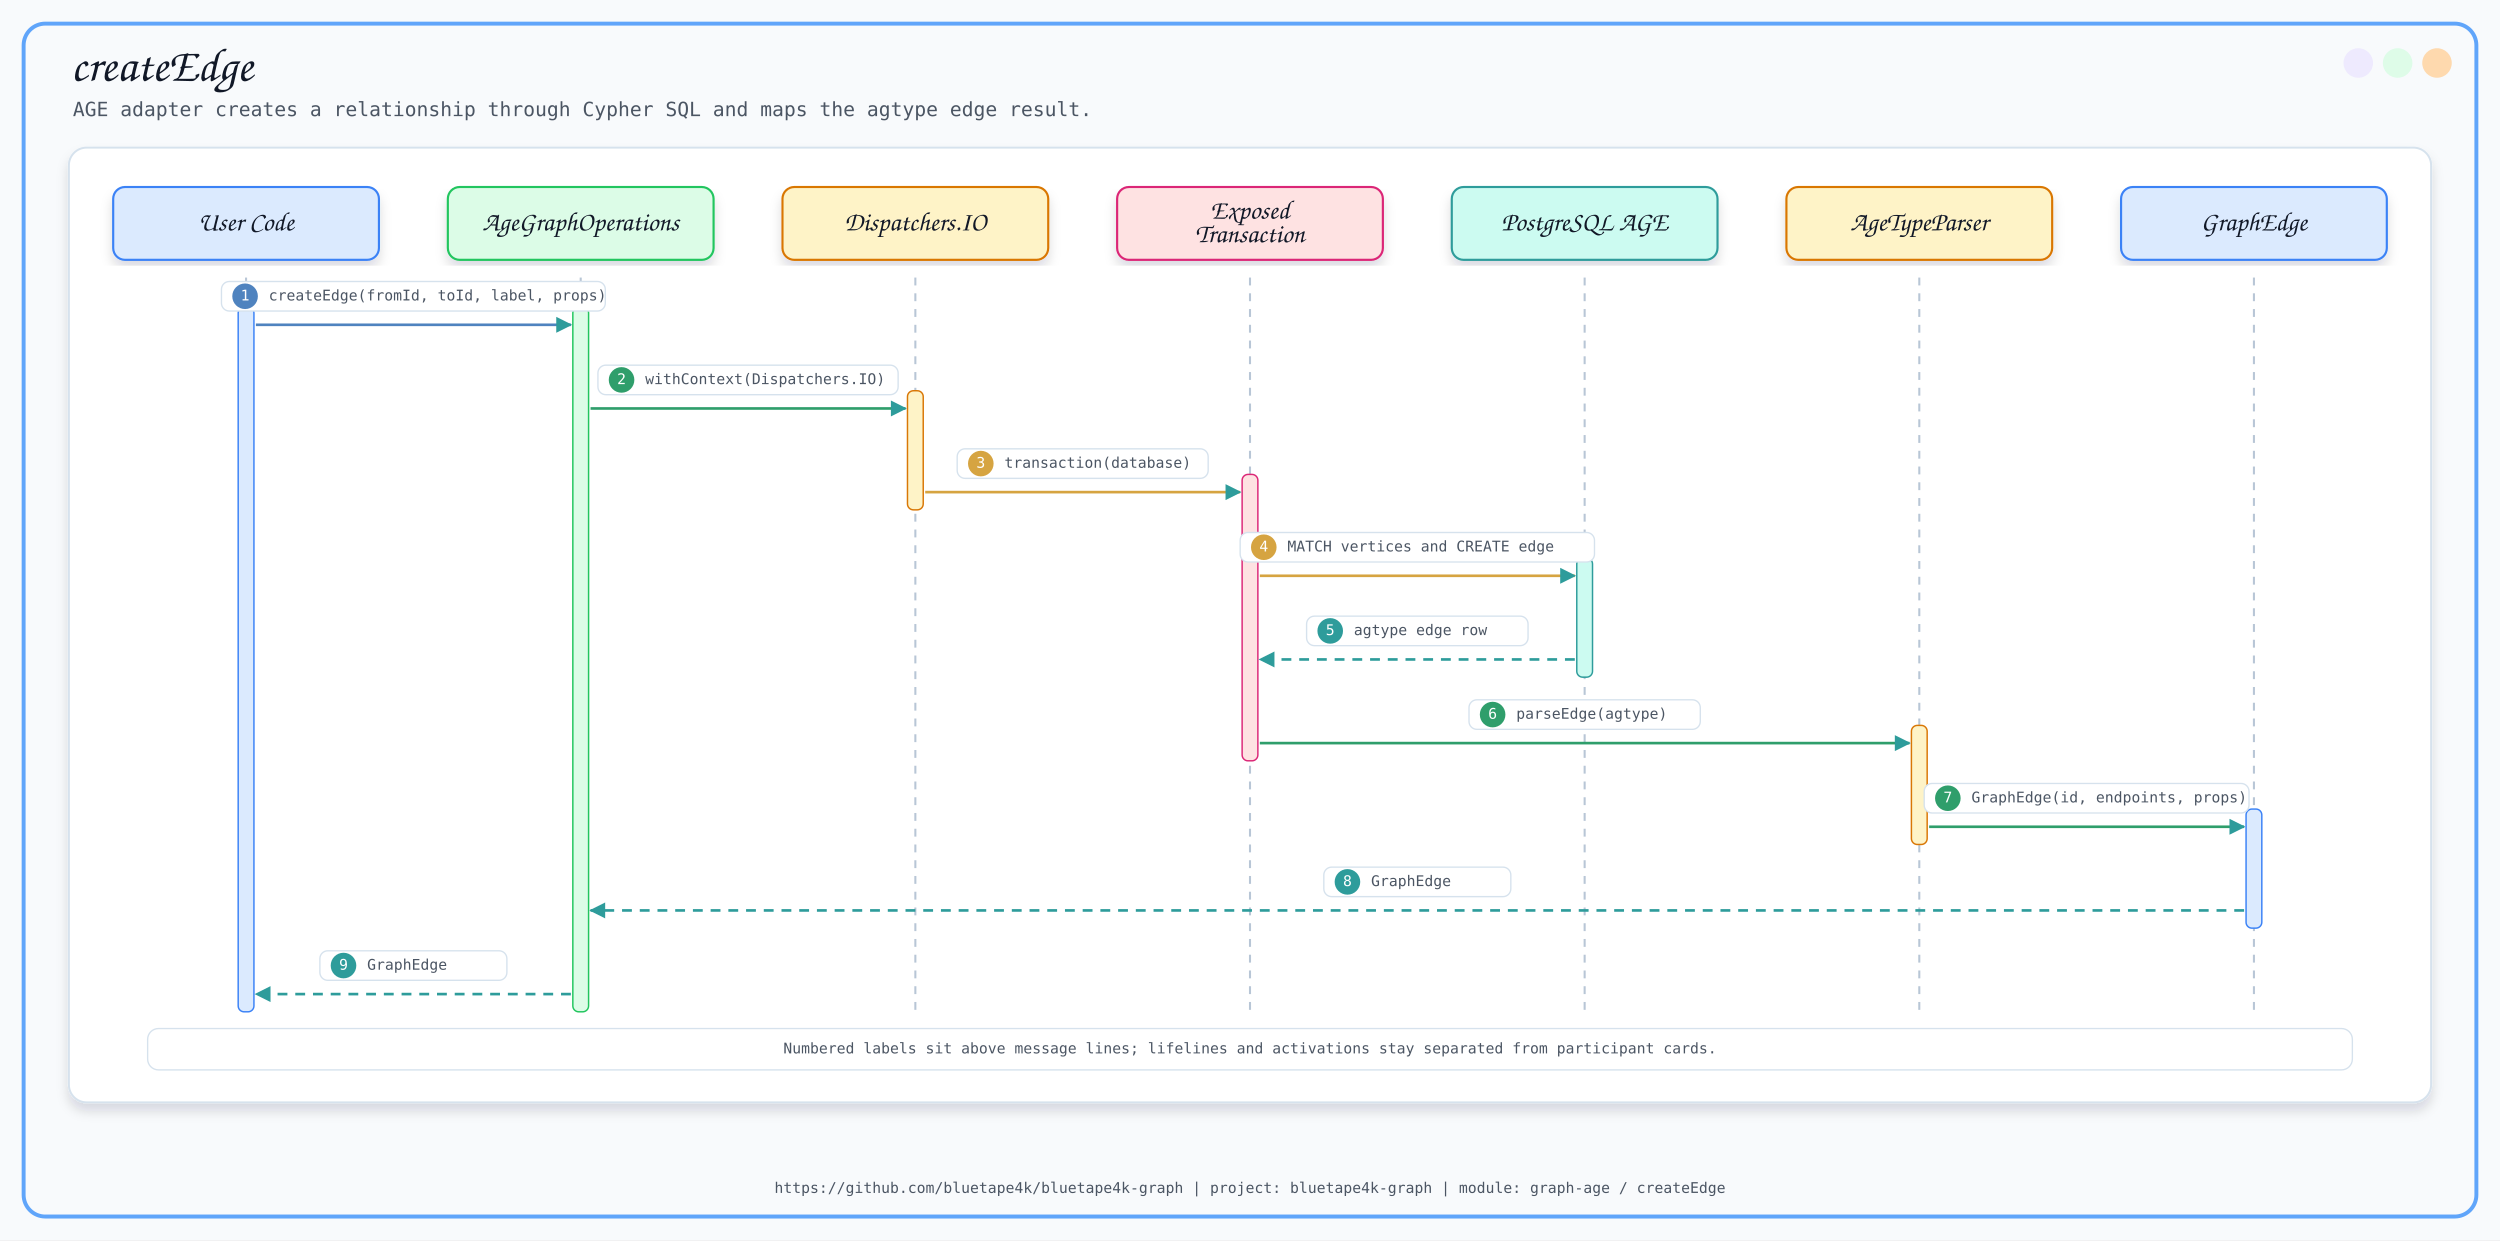
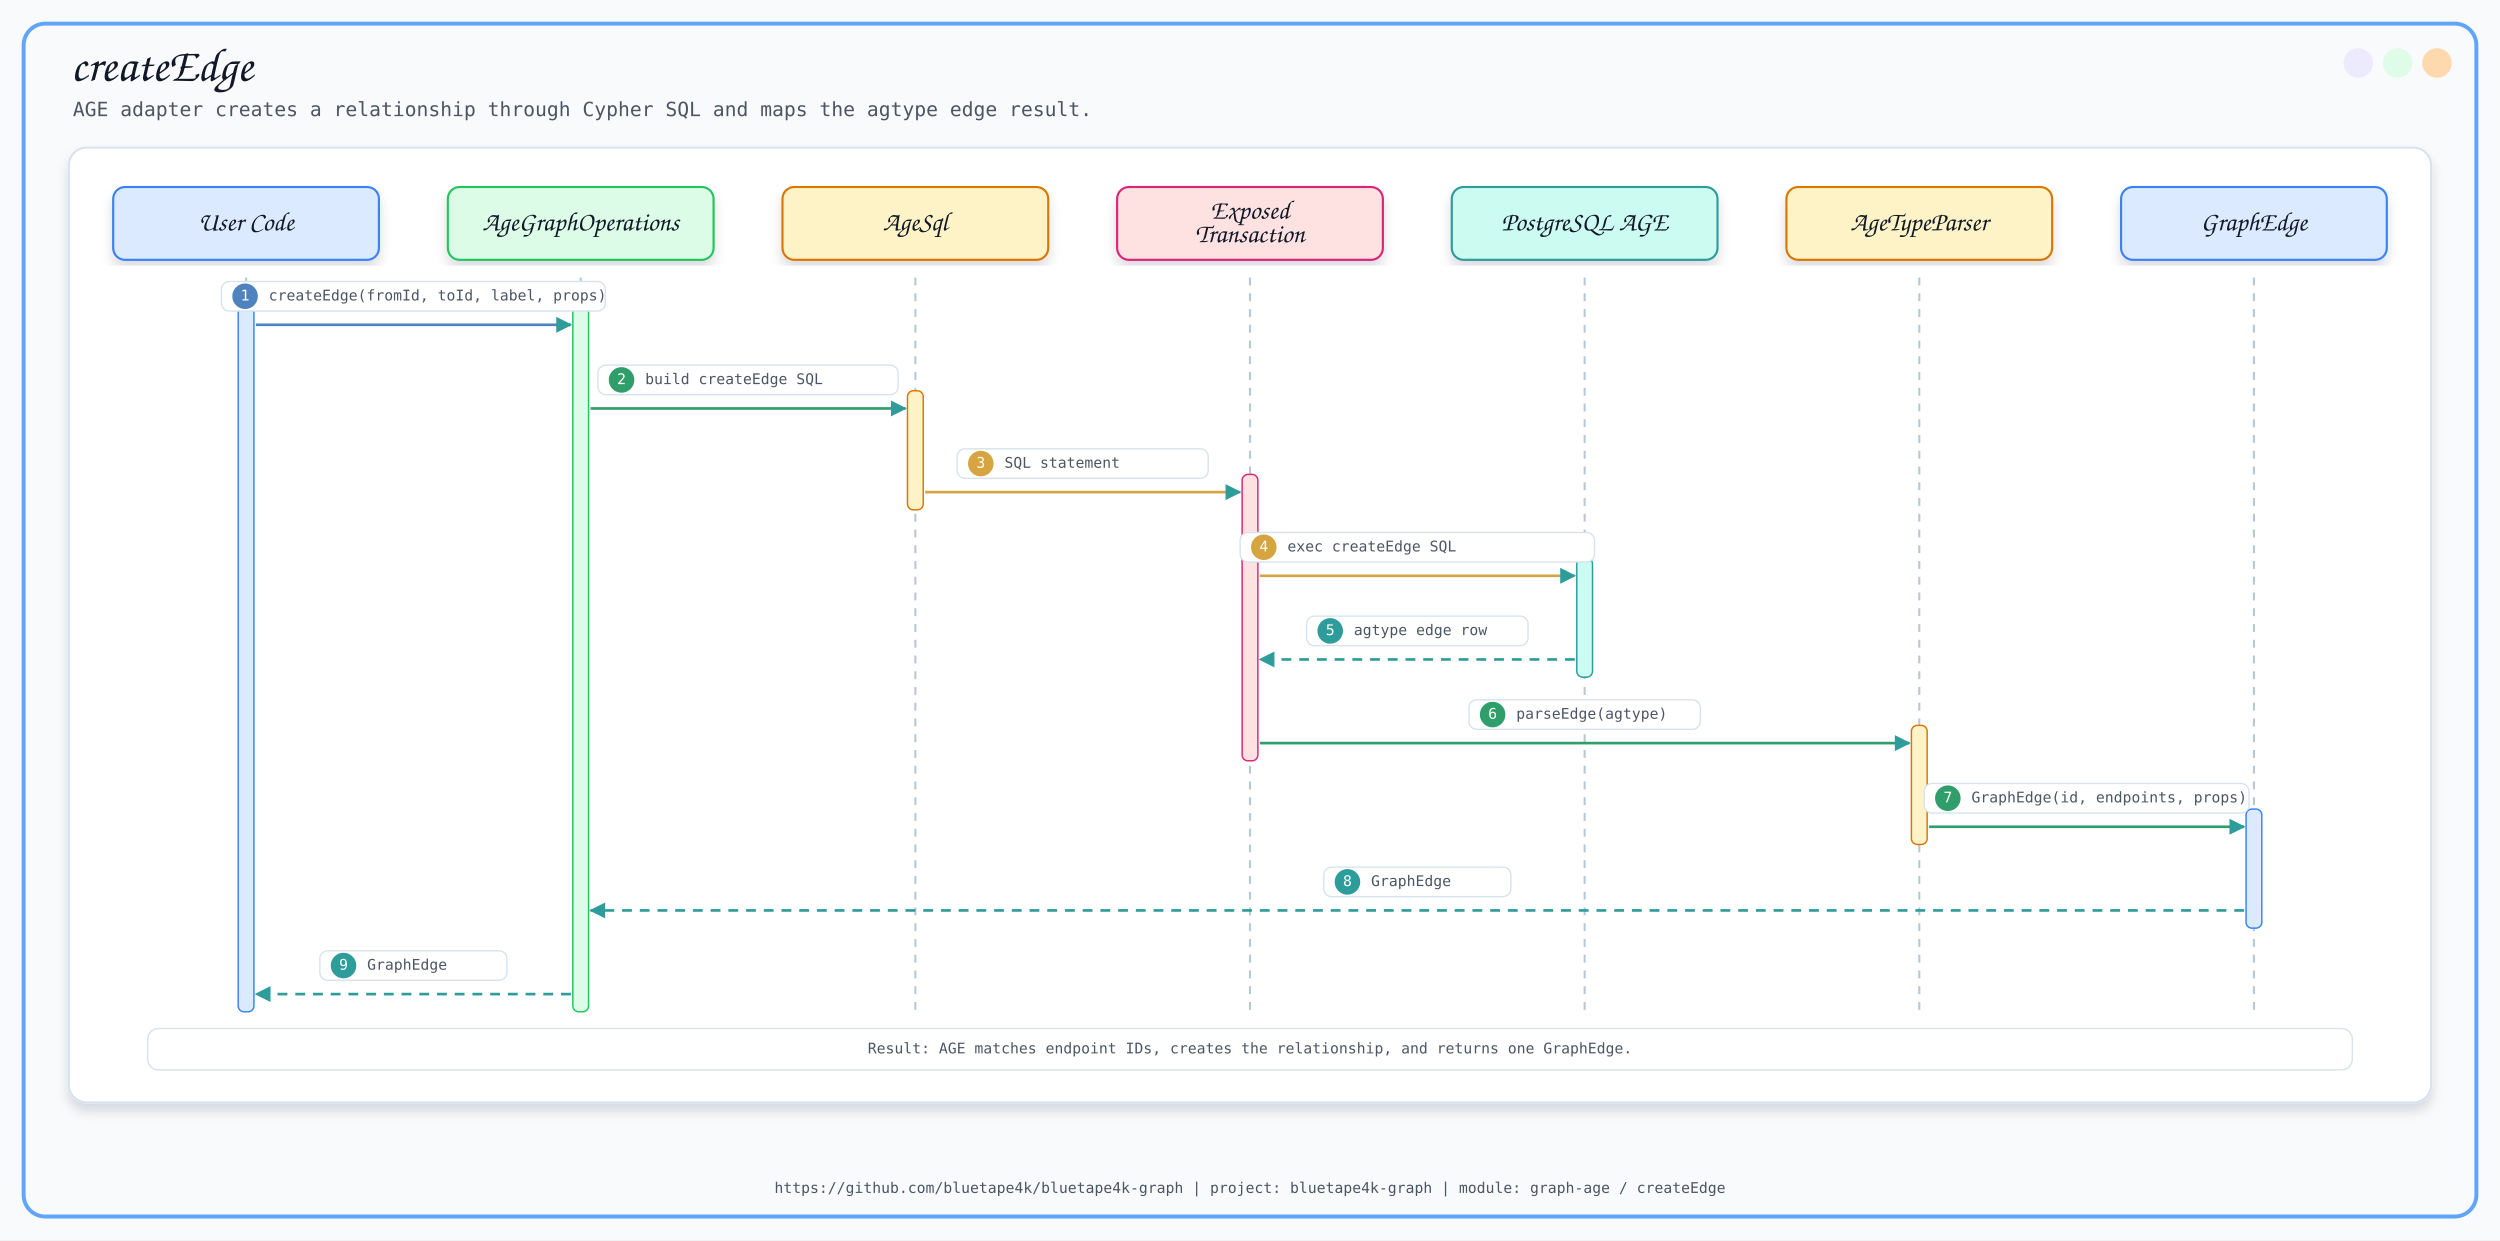
<svg xmlns="http://www.w3.org/2000/svg" width="2540" height="1260" viewBox="0 0 2540 1260">
  <defs>
    <filter id="softShadow" x="-8%" y="-8%" width="116%" height="116%">
      <feDropShadow dx="0" dy="8" stdDeviation="6" flood-color="#0F172A" flood-opacity="0.14" />
    </filter>
    <marker id="arrow" viewBox="0 0 10 10" refX="9" refY="5" markerWidth="8" markerHeight="8" orient="auto-start-reverse">
      <path d="M 0 0 L 10 5 L 0 10 z" fill="#2563EB" />
    </marker>
  </defs>
  <style>
      .title { font-family: 'Architects Daughter', cursive; font-size: 48px; fill: #111827; }
      .subtitle { font-family: 'Comic Mono', monospace; font-size: 20px; fill: #4B5563; }
      .label { font-family: 'Architects Daughter', cursive; font-size: 27px; fill: #111827; }
      .small { font-family: 'Comic Mono', monospace; font-size: 18px; fill: #374151; }
      .tiny { font-family: 'Comic Mono', monospace; font-size: 15px; fill: #4B5563; }
      .card { filter: url(#softShadow); }
      .line { stroke: #2563EB; stroke-width: 3; fill: none; marker-end: url(#arrow); }
      .thin { stroke: #60A5FA; stroke-width: 2; fill: none; marker-end: url(#arrow); }
      .dash { stroke: #64748B; stroke-width: 2; stroke-dasharray: 8 8; fill: none; marker-end: url(#arrow); }
    </style>
  <defs>
    <marker id="seqArrow" markerWidth="6" markerHeight="6" refX="5.5" refY="3" orient="auto" markerUnits="strokeWidth">
      <path d="M 0 0 L 6 3 L 0 6 z" fill="#2E9C9B" />
    </marker>
  </defs>
  <rect x="0" y="0" width="2540" height="1260" fill="#F8FAFC" />
  <rect x="24" y="24" width="2492" height="1212" rx="22" fill="none" stroke="#60A5FA" stroke-width="4" />
  <circle cx="2476" cy="64" r="15" fill="#FED7AA" opacity="0.95" />
  <circle cx="2436" cy="64" r="15" fill="#DCFCE7" opacity="0.95" />
  <circle cx="2396" cy="64" r="15" fill="#EDE9FE" opacity="0.95" />
  <text x="72" y="82" class="title">createEdge</text>
  <text x="74" y="118" class="subtitle">AGE adapter creates a relationship through Cypher SQL and maps the agtype edge result.</text>
  <text x="1270.0" y="1212" text-anchor="middle" class="tiny">https://github.com/bluetape4k/bluetape4k-graph | project: bluetape4k-graph | module: graph-age / createEdge</text>
  <rect x="70" y="150" width="2400" height="970" rx="18" fill="#FFFFFF" stroke="#D6E2ED" stroke-width="2" filter="url(#softShadow)" />
  <rect x="115.0" y="190" width="270" height="74" rx="12" fill="#DBEAFE" stroke="#3B82F6" stroke-width="2.2" filter="url(#softShadow)" />
  <text x="250.0" y="227.0" text-anchor="middle" dominant-baseline="middle" class="label">User Code</text>
  <line x1="250.0" y1="282" x2="250.0" y2="1028" stroke="#B8C6D6" stroke-width="2.1" stroke-dasharray="8 8" />
  <rect x="455.0" y="190" width="270" height="74" rx="12" fill="#DCFCE7" stroke="#22C55E" stroke-width="2.2" filter="url(#softShadow)" />
  <text x="590.0" y="227.0" text-anchor="middle" dominant-baseline="middle" class="label">AgeGraphOperations</text>
  <line x1="590.0" y1="282" x2="590.0" y2="1028" stroke="#B8C6D6" stroke-width="2.1" stroke-dasharray="8 8" />
  <rect x="795.0" y="190" width="270" height="74" rx="12" fill="#FEF3C7" stroke="#D97706" stroke-width="2.2" filter="url(#softShadow)" />
-   <text x="930.0" y="227.0" text-anchor="middle" dominant-baseline="middle" class="label">Dispatchers.IO</text>
+   <text x="930.0" y="227.0" text-anchor="middle" dominant-baseline="middle" class="label">AgeSql</text>
  <line x1="930.0" y1="282" x2="930.0" y2="1028" stroke="#B8C6D6" stroke-width="2.1" stroke-dasharray="8 8" />
  <rect x="1135.0" y="190" width="270" height="74" rx="12" fill="#FEE2E2" stroke="#DB2777" stroke-width="2.2" filter="url(#softShadow)" />
  <text x="1270.0" y="215.0" text-anchor="middle" dominant-baseline="middle" class="label">Exposed</text>
  <text x="1270.0" y="239.0" text-anchor="middle" dominant-baseline="middle" class="label">Transaction</text>
  <line x1="1270.0" y1="282" x2="1270.0" y2="1028" stroke="#B8C6D6" stroke-width="2.1" stroke-dasharray="8 8" />
  <rect x="1475.0" y="190" width="270" height="74" rx="12" fill="#CCFBF1" stroke="#2E9C9B" stroke-width="2.2" filter="url(#softShadow)" />
  <text x="1610.0" y="227.0" text-anchor="middle" dominant-baseline="middle" class="label">PostgreSQL AGE</text>
  <line x1="1610.0" y1="282" x2="1610.0" y2="1028" stroke="#B8C6D6" stroke-width="2.1" stroke-dasharray="8 8" />
  <rect x="1815.0" y="190" width="270" height="74" rx="12" fill="#FEF3C7" stroke="#D97706" stroke-width="2.2" filter="url(#softShadow)" />
  <text x="1950.0" y="227.0" text-anchor="middle" dominant-baseline="middle" class="label">AgeTypeParser</text>
  <line x1="1950.0" y1="282" x2="1950.0" y2="1028" stroke="#B8C6D6" stroke-width="2.1" stroke-dasharray="8 8" />
  <rect x="2155.0" y="190" width="270" height="74" rx="12" fill="#DBEAFE" stroke="#3B82F6" stroke-width="2.2" filter="url(#softShadow)" />
  <text x="2290.0" y="227.0" text-anchor="middle" dominant-baseline="middle" class="label">GraphEdge</text>
  <line x1="2290.0" y1="282" x2="2290.0" y2="1028" stroke="#B8C6D6" stroke-width="2.1" stroke-dasharray="8 8" />
  <rect x="242.0" y="312" width="16" height="716" rx="6" fill="#DBEAFE" stroke="#3B82F6" stroke-width="1.5" />
  <rect x="582.0" y="312" width="16" height="716" rx="6" fill="#DCFCE7" stroke="#22C55E" stroke-width="1.5" />
  <rect x="922.0" y="397" width="16" height="121" rx="6" fill="#FEF3C7" stroke="#D97706" stroke-width="1.5" />
  <rect x="1262.0" y="482" width="16" height="291" rx="6" fill="#FEE2E2" stroke="#DB2777" stroke-width="1.5" />
  <rect x="1602.0" y="567" width="16" height="121" rx="6" fill="#CCFBF1" stroke="#2E9C9B" stroke-width="1.5" />
  <rect x="1942.0" y="737" width="16" height="121" rx="6" fill="#FEF3C7" stroke="#D97706" stroke-width="1.5" />
  <rect x="2282.0" y="822" width="16" height="121" rx="6" fill="#DBEAFE" stroke="#3B82F6" stroke-width="1.5" />
  <line x1="260.0" y1="330" x2="580.0" y2="330" stroke="#4F83BF" stroke-width="2.7" marker-end="url(#seqArrow)" />
  <rect x="225.0" y="286" width="390" height="30" rx="8" fill="#FFFFFF" stroke="#D6E2ED" stroke-width="1.4" />
  <circle cx="249.0" cy="301" r="13" fill="#4F83BF" />
  <text x="249.0" y="301" text-anchor="middle" dominant-baseline="middle" class="tiny" style="fill:#FFFFFF">1</text>
  <text x="273.0" y="301" dominant-baseline="middle" class="tiny">createEdge(fromId, toId, label, props)</text>
  <line x1="600.0" y1="415" x2="920.0" y2="415" stroke="#2F9E6B" stroke-width="2.7" marker-end="url(#seqArrow)" />
  <rect x="607.5" y="371" width="305" height="30" rx="8" fill="#FFFFFF" stroke="#D6E2ED" stroke-width="1.4" />
  <circle cx="631.5" cy="386" r="13" fill="#2F9E6B" />
  <text x="631.5" y="386" text-anchor="middle" dominant-baseline="middle" class="tiny" style="fill:#FFFFFF">2</text>
-   <text x="655.5" y="386" dominant-baseline="middle" class="tiny">withContext(Dispatchers.IO)</text>
+   <text x="655.5" y="386" dominant-baseline="middle" class="tiny">build createEdge SQL</text>
  <line x1="940.0" y1="500" x2="1260.0" y2="500" stroke="#D6A441" stroke-width="2.7" marker-end="url(#seqArrow)" />
  <rect x="972.5" y="456" width="255" height="30" rx="8" fill="#FFFFFF" stroke="#D6E2ED" stroke-width="1.4" />
  <circle cx="996.5" cy="471" r="13" fill="#D6A441" />
  <text x="996.5" y="471" text-anchor="middle" dominant-baseline="middle" class="tiny" style="fill:#FFFFFF">3</text>
-   <text x="1020.5" y="471" dominant-baseline="middle" class="tiny">transaction(database)</text>
+   <text x="1020.5" y="471" dominant-baseline="middle" class="tiny">SQL statement</text>
  <line x1="1280.0" y1="585" x2="1600.0" y2="585" stroke="#D6A441" stroke-width="2.7" marker-end="url(#seqArrow)" />
  <rect x="1260.0" y="541" width="360" height="30" rx="8" fill="#FFFFFF" stroke="#D6E2ED" stroke-width="1.4" />
  <circle cx="1284.0" cy="556" r="13" fill="#D6A441" />
  <text x="1284.0" y="556" text-anchor="middle" dominant-baseline="middle" class="tiny" style="fill:#FFFFFF">4</text>
-   <text x="1308.0" y="556" dominant-baseline="middle" class="tiny">MATCH vertices and CREATE edge</text>
+   <text x="1308.0" y="556" dominant-baseline="middle" class="tiny">exec createEdge SQL</text>
  <line x1="1600.0" y1="670" x2="1280.0" y2="670" stroke="#2E9C9B" stroke-width="2.7" stroke-dasharray="10 8" marker-end="url(#seqArrow)" />
  <rect x="1327.5" y="626" width="225" height="30" rx="8" fill="#FFFFFF" stroke="#D6E2ED" stroke-width="1.4" />
  <circle cx="1351.5" cy="641" r="13" fill="#2E9C9B" />
  <text x="1351.5" y="641" text-anchor="middle" dominant-baseline="middle" class="tiny" style="fill:#FFFFFF">5</text>
  <text x="1375.5" y="641" dominant-baseline="middle" class="tiny">agtype edge row</text>
  <line x1="1280.0" y1="755" x2="1940.0" y2="755" stroke="#2F9E6B" stroke-width="2.7" marker-end="url(#seqArrow)" />
  <rect x="1492.5" y="711" width="235" height="30" rx="8" fill="#FFFFFF" stroke="#D6E2ED" stroke-width="1.4" />
  <circle cx="1516.5" cy="726" r="13" fill="#2F9E6B" />
  <text x="1516.5" y="726" text-anchor="middle" dominant-baseline="middle" class="tiny" style="fill:#FFFFFF">6</text>
  <text x="1540.5" y="726" dominant-baseline="middle" class="tiny">parseEdge(agtype)</text>
  <line x1="1960.0" y1="840" x2="2280.0" y2="840" stroke="#2F9E6B" stroke-width="2.7" marker-end="url(#seqArrow)" />
  <rect x="1955.0" y="796" width="330" height="30" rx="8" fill="#FFFFFF" stroke="#D6E2ED" stroke-width="1.4" />
  <circle cx="1979.0" cy="811" r="13" fill="#2F9E6B" />
  <text x="1979.0" y="811" text-anchor="middle" dominant-baseline="middle" class="tiny" style="fill:#FFFFFF">7</text>
  <text x="2003.0" y="811" dominant-baseline="middle" class="tiny">GraphEdge(id, endpoints, props)</text>
  <line x1="2280.0" y1="925" x2="600.0" y2="925" stroke="#2E9C9B" stroke-width="2.7" stroke-dasharray="10 8" marker-end="url(#seqArrow)" />
  <rect x="1345.0" y="881" width="190" height="30" rx="8" fill="#FFFFFF" stroke="#D6E2ED" stroke-width="1.4" />
  <circle cx="1369.0" cy="896" r="13" fill="#2E9C9B" />
  <text x="1369.0" y="896" text-anchor="middle" dominant-baseline="middle" class="tiny" style="fill:#FFFFFF">8</text>
  <text x="1393.0" y="896" dominant-baseline="middle" class="tiny">GraphEdge</text>
  <line x1="580.0" y1="1010" x2="260.0" y2="1010" stroke="#2E9C9B" stroke-width="2.7" stroke-dasharray="10 8" marker-end="url(#seqArrow)" />
  <rect x="325.0" y="966" width="190" height="30" rx="8" fill="#FFFFFF" stroke="#D6E2ED" stroke-width="1.4" />
  <circle cx="349.0" cy="981" r="13" fill="#2E9C9B" />
  <text x="349.0" y="981" text-anchor="middle" dominant-baseline="middle" class="tiny" style="fill:#FFFFFF">9</text>
  <text x="373.0" y="981" dominant-baseline="middle" class="tiny">GraphEdge</text>
  <rect x="150" y="1045" width="2240" height="42" rx="11" fill="#FFFFFF" stroke="#D6E2ED" stroke-width="1.4" />
-   <text x="1270.0" y="1066" text-anchor="middle" dominant-baseline="middle" class="tiny">Numbered labels sit above message lines; lifelines and activations stay separated from participant cards.</text>
+   <text x="1270.0" y="1066" text-anchor="middle" dominant-baseline="middle" class="tiny">Result: AGE matches endpoint IDs, creates the relationship, and returns one GraphEdge.</text>
</svg>
